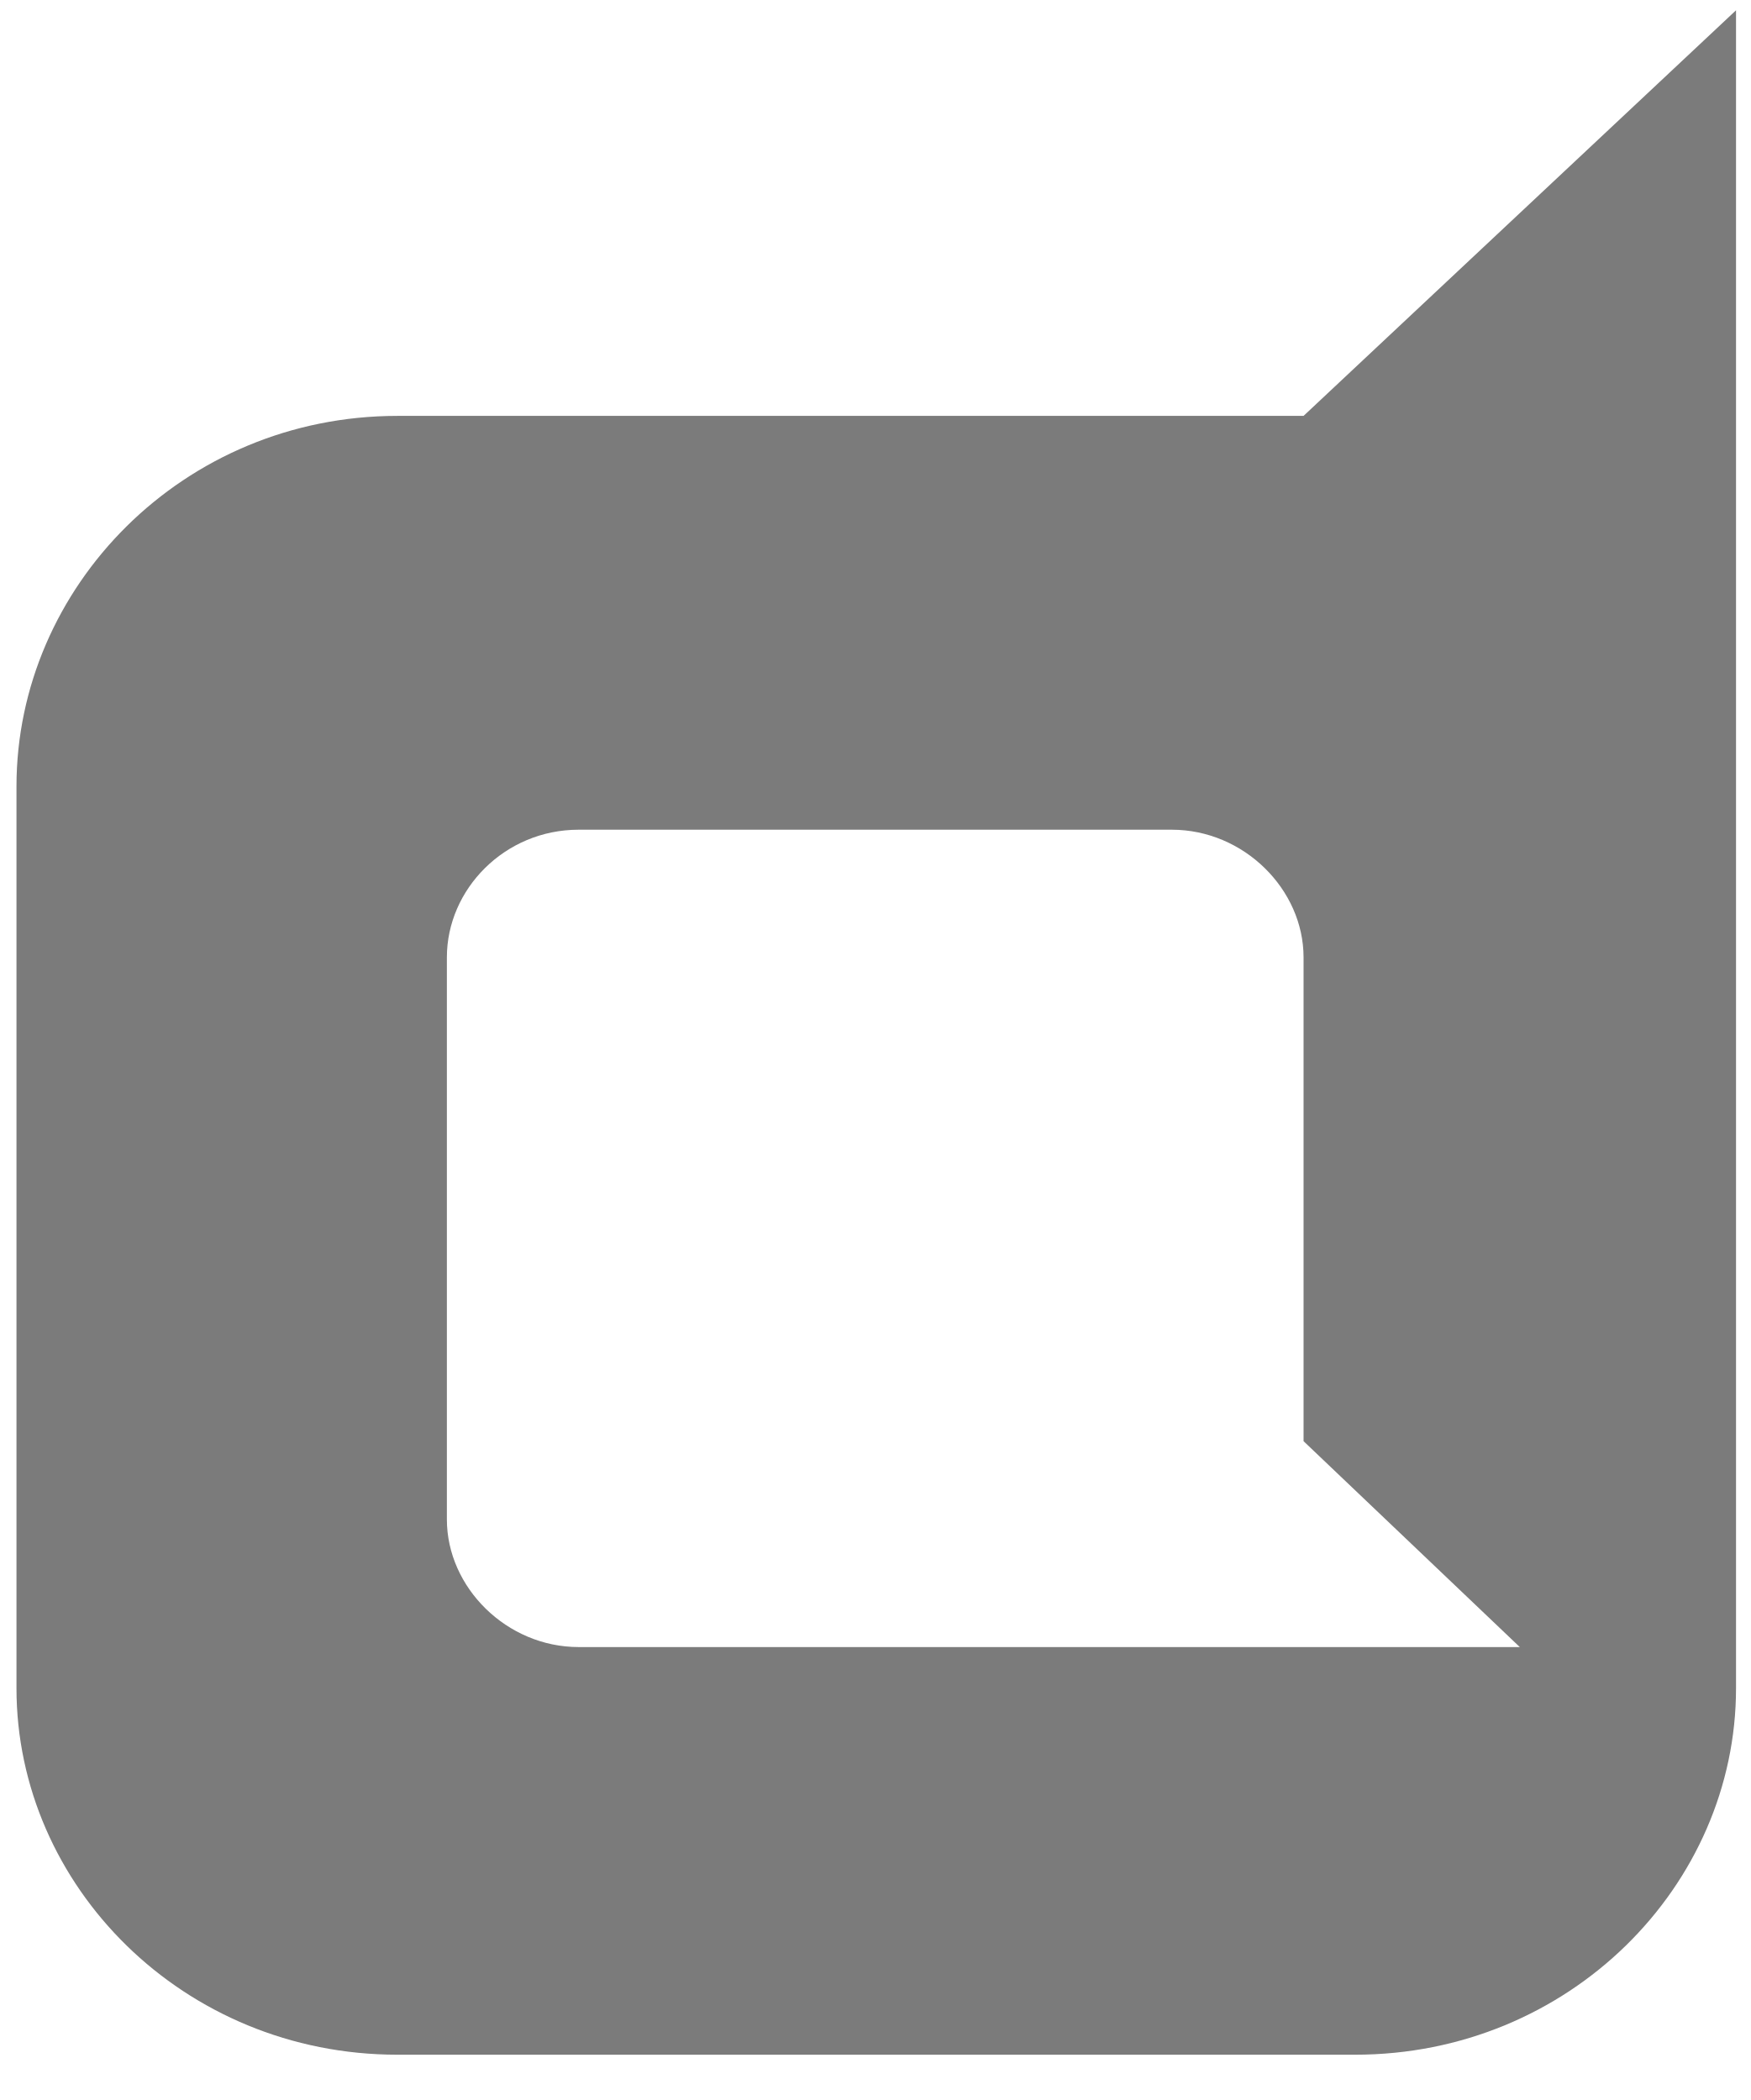
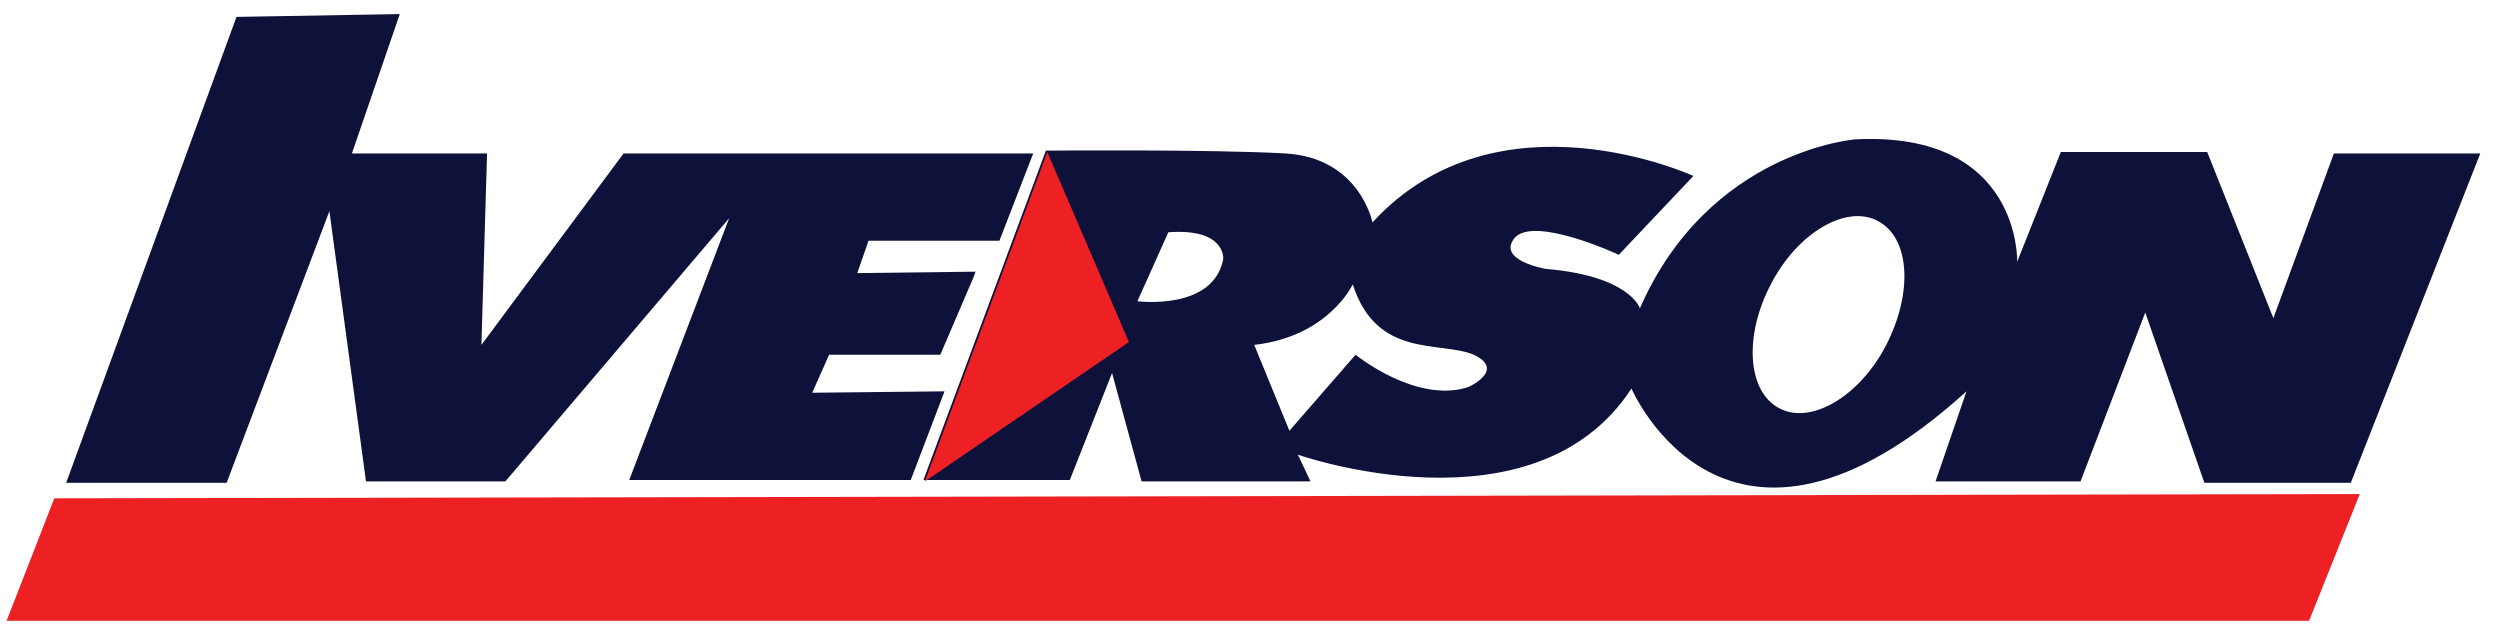
- <svg xmlns="http://www.w3.org/2000/svg" xmlns:xlink="http://www.w3.org/1999/xlink" version="1.1" id="Layer_1" x="0px" y="0px" viewBox="0 0 85 102" style="enable-background:new 0 0 85 102;" xml:space="preserve">
+ <svg xmlns="http://www.w3.org/2000/svg" version="1.1" id="Layer_1" x="0px" y="0px" viewBox="0 0 177.6 45.3" style="enable-background:new 0 0 177.6 45.3;" xml:space="preserve">
  <style type="text/css">
- 	.st0{clip-path:url(#SVGID_2_);}
- 	.st1{clip-path:url(#XMLID_19_);fill:#7B7B7B;}
+ 	.st0{fill:#0E113A;}
+ 	.st1{fill:#ED2024;}
+ 	.st2{fill:#ED2024;stroke:#ED2024;}
</style>
-   <g>
-     <defs>
-       <path id="SVGID_1_" d="M63.3,70V46.5c0-3.3-2.9-6.2-6.4-6.2H28.1c-3.6,0-6.4,2.9-6.4,6.2v27.3c0,3.3,2.9,6.2,6.4,6.2h45.7L63.3,70    z M19.3,20.2h44L84.3,0.5V82c0,9.6-8.1,17.8-18.5,17.8H19.3C8.9,99.8,0.8,91.6,0.8,82V38.2C0.8,28.5,8.9,20.2,19.3,20.2z" />
-     </defs>
-     <clipPath id="SVGID_2_">
-       <use xlink:href="#SVGID_1_" style="overflow:visible;" />
-     </clipPath>
-     <g class="st0">
-       <defs>
-         <rect id="XMLID_3_" x="-1500.3" y="-110" width="2945" height="2666.8" />
-       </defs>
-       <clipPath id="XMLID_19_">
-         <use xlink:href="#XMLID_3_" style="overflow:visible;" />
-       </clipPath>
-       <rect id="XMLID_4_" x="-9.4" y="-9.8" class="st1" width="103.9" height="119.8" />
-     </g>
+   <g id="XMLID_9_">
+     <polyline id="XMLID_7_" class="st0" points="4.5,34.3 16.1,34.3 23.4,15 26,34.2 35.9,34.2 51.8,15.5 44.7,34.1 64.7,34.1    67.1,27.8 57.7,27.9 58.9,25.2 66.8,25.2 69.2,19.6 69.3,19.3 60.9,19.4 61.7,17.1 71,17.1 73.4,10.9 44.3,10.9 34.2,24.5    34.6,10.9 25,10.9 28.4,1 16.8,1.2 4.7,34.3  " />
+     <path id="XMLID_12_" class="st0" d="M165.8,10.9l-4.3,11.7l-4.7-11.8h-10.4l-3.1,7.8c0,0,0.3-9.3-11.5-8.7c0,0-10.4,0.8-15.3,12   c0,0-0.7-2.3-6.7-2.8c0,0-3.5-0.6-2.2-2.2c1.4-1.6,7.4,1.2,7.4,1.2l5.3-5.6c0,0-13.9-6.4-22.8,3.3c0,0-0.9-4.6-6.2-4.9   c-5.3-0.3-17-0.2-17-0.2l-8.7,23.4H76l3-7.6l2.1,7.7h12l-0.9-1.9c0,0,16.8,5.9,23.7-4.7c0,0,6.7,15.7,23.8,0.2l-2.2,6.4h10.3   l4.6-12l4.2,12.1h10.4l9.2-23.4L165.8,10.9z M86.9,18.4c-0.7,3.7-6.1,3-6.1,3l2.2-4.9C87.1,16.2,86.9,18.4,86.9,18.4z M104.3,27.5   c-3.7,1.2-8-2.3-8-2.3l-4.7,5.4l-2.5-6.1c5.3-0.6,7-4.3,7-4.3c1.7,5.3,6.2,4,8.6,5C107,26.3,104.3,27.5,104.3,27.5z M134,24.5   c-1.9,3.7-5.4,5.7-7.6,4.5c-2.3-1.2-2.5-5.2-0.6-8.8c1.9-3.7,5.4-5.7,7.6-4.5C135.7,16.9,135.9,20.8,134,24.5z" />
+     <polygon id="XMLID_2_" class="st1" points="74.4,10.8 80.2,24.3 65.7,34.2  " />
+     <polygon id="XMLID_8_" class="st2" points="4.2,35.9 1.2,43.6 163.7,43.6 166.9,35.6  " />
  </g>
</svg>
